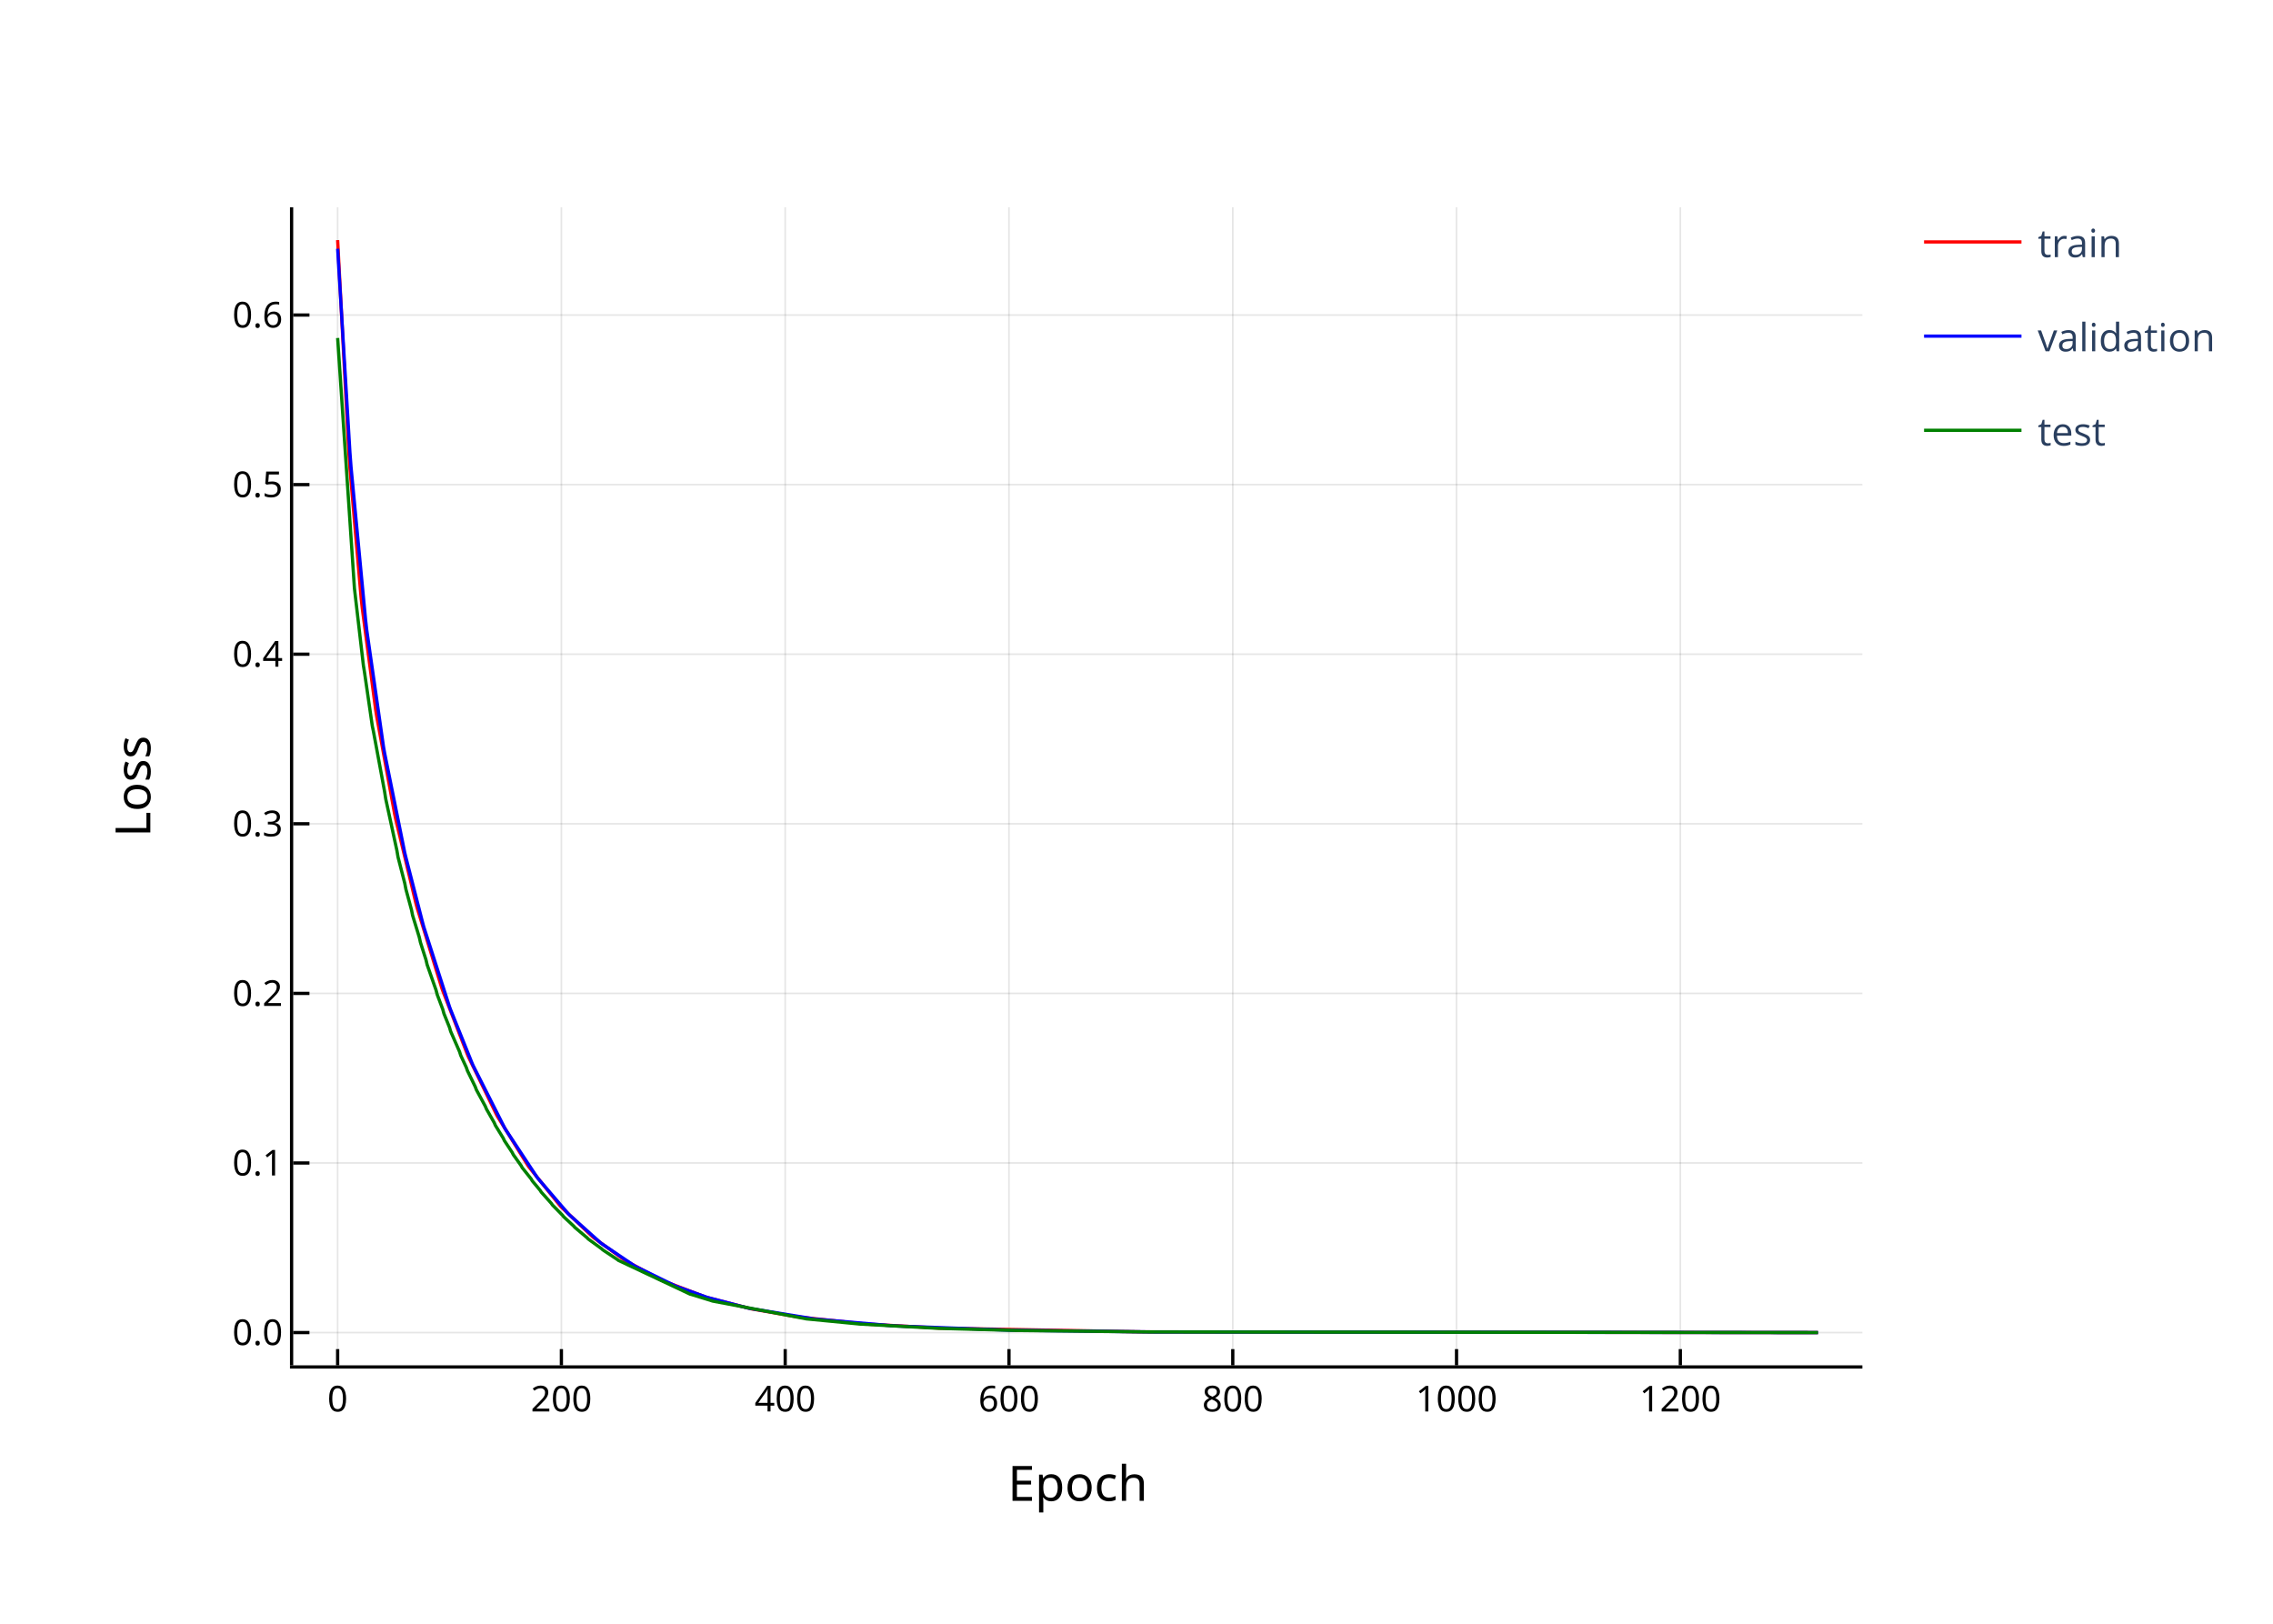
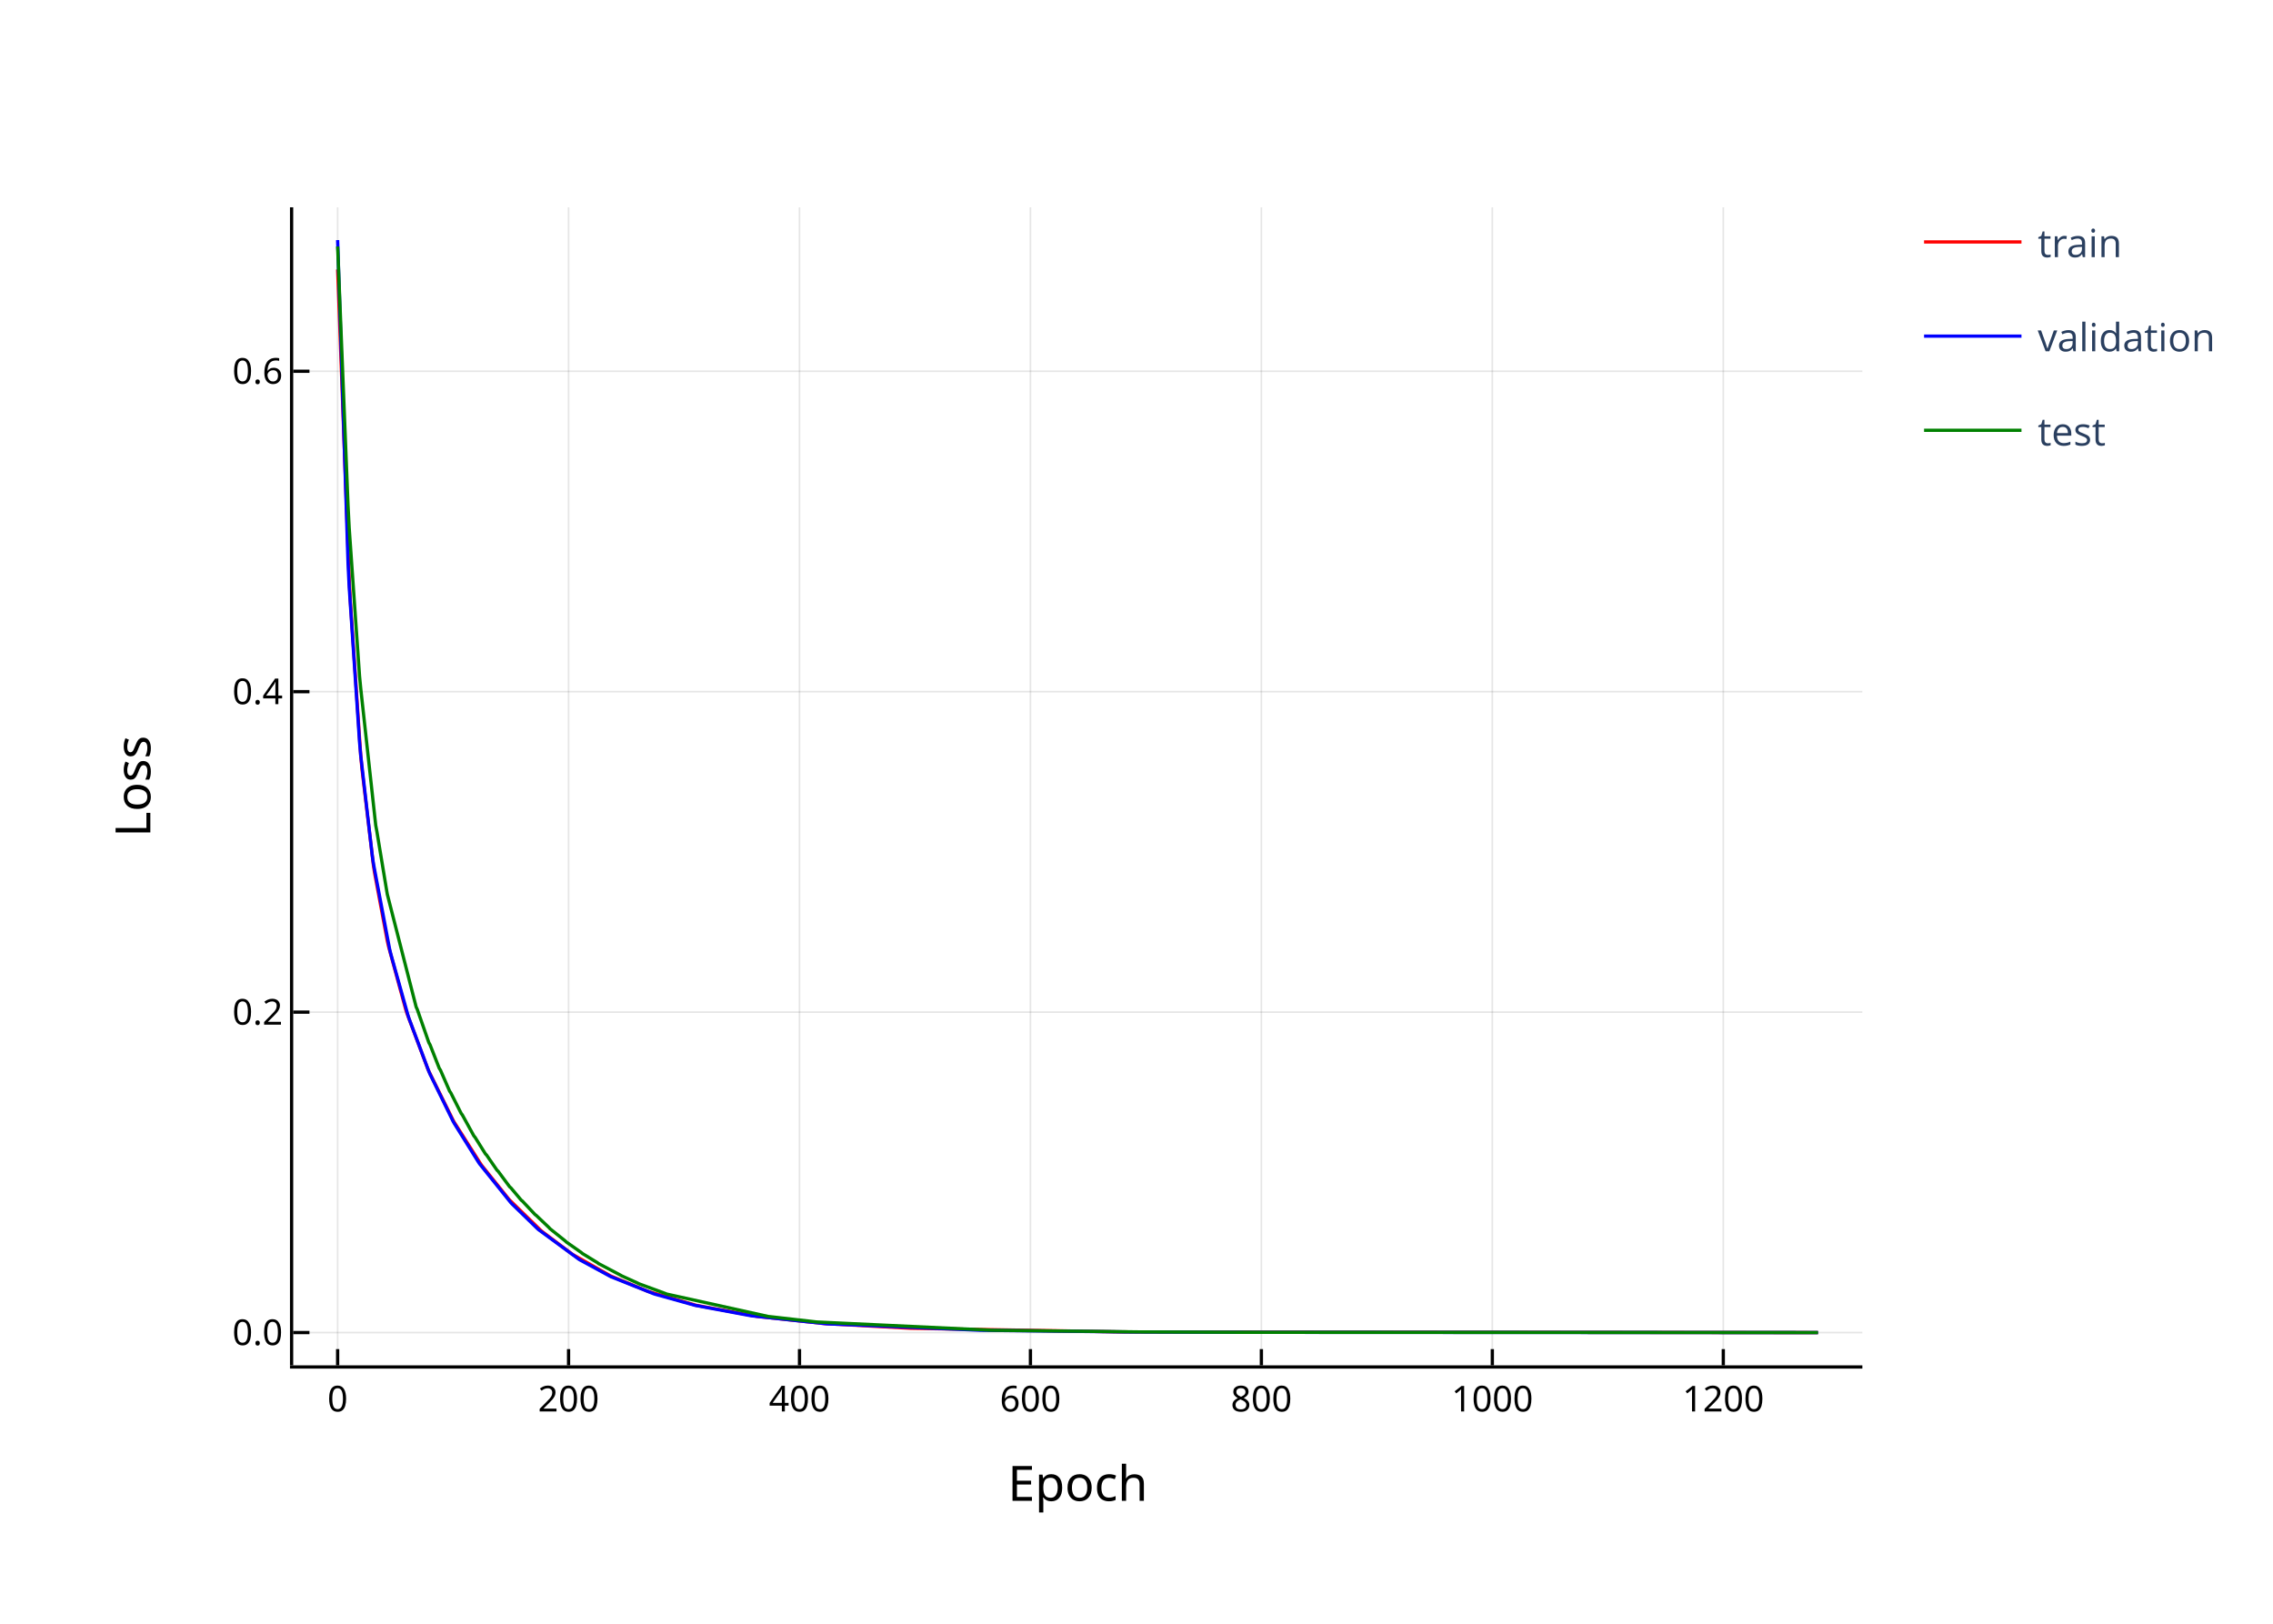
<svg xmlns="http://www.w3.org/2000/svg" class="main-svg" width="700" height="500" style="" viewBox="0 0 700 500">
  <rect x="0" y="0" width="700" height="500" style="fill: rgb(255, 255, 255); fill-opacity: 1;" />
-   <defs id="defs-c44c88">
+   <defs id="defs-c22829">
    <g class="clips">
-       <clipPath id="clipc44c88xyplot" class="plotclip">
+       <clipPath id="clipc22829xyplot" class="plotclip">
        <rect width="483.243" height="356.594" />
      </clipPath>
-       <clipPath class="axesclip" id="clipc44c88x">
+       <clipPath class="axesclip" id="clipc22829x">
        <rect x="90.299" y="0" width="483.243" height="500" />
      </clipPath>
-       <clipPath class="axesclip" id="clipc44c88y">
+       <clipPath class="axesclip" id="clipc22829y">
        <rect x="0" y="63.839" width="700" height="356.594" />
      </clipPath>
-       <clipPath class="axesclip" id="clipc44c88xy">
+       <clipPath class="axesclip" id="clipc22829xy">
        <rect x="90.299" y="63.839" width="483.243" height="356.594" />
      </clipPath>
    </g>
    <g class="gradients" />
  </defs>
  <g class="bglayer" />
  <g class="layer-below">
    <g class="imagelayer" />
    <g class="shapelayer" />
  </g>
  <g class="cartesianlayer">
    <g class="subplot xy">
      <g class="layer-subplot">
        <g class="shapelayer" />
        <g class="imagelayer" />
      </g>
      <g class="gridlayer">
        <g class="x">
          <path class="xgrid crisp" transform="translate(103.9792,0)" d="M0,63.839v356.594" style="stroke: rgb(0, 0, 0); stroke-opacity: 0.1; stroke-width: 0.5px;" />
-           <path class="xgrid crisp" transform="translate(172.8892,0)" d="M0,63.839v356.594" style="stroke: rgb(0, 0, 0); stroke-opacity: 0.1; stroke-width: 0.5px;" />
-           <path class="xgrid crisp" transform="translate(241.8092,0)" d="M0,63.839v356.594" style="stroke: rgb(0, 0, 0); stroke-opacity: 0.1; stroke-width: 0.5px;" />
-           <path class="xgrid crisp" transform="translate(310.7292,0)" d="M0,63.839v356.594" style="stroke: rgb(0, 0, 0); stroke-opacity: 0.1; stroke-width: 0.5px;" />
-           <path class="xgrid crisp" transform="translate(379.6492,0)" d="M0,63.839v356.594" style="stroke: rgb(0, 0, 0); stroke-opacity: 0.1; stroke-width: 0.5px;" />
-           <path class="xgrid crisp" transform="translate(448.5592,0)" d="M0,63.839v356.594" style="stroke: rgb(0, 0, 0); stroke-opacity: 0.1; stroke-width: 0.5px;" />
-           <path class="xgrid crisp" transform="translate(517.4792,0)" d="M0,63.839v356.594" style="stroke: rgb(0, 0, 0); stroke-opacity: 0.1; stroke-width: 0.5px;" />
+           <path class="xgrid crisp" transform="translate(175.0992,0)" d="M0,63.839v356.594" style="stroke: rgb(0, 0, 0); stroke-opacity: 0.1; stroke-width: 0.5px;" />
+           <path class="xgrid crisp" transform="translate(246.2192,0)" d="M0,63.839v356.594" style="stroke: rgb(0, 0, 0); stroke-opacity: 0.1; stroke-width: 0.5px;" />
+           <path class="xgrid crisp" transform="translate(317.3392,0)" d="M0,63.839v356.594" style="stroke: rgb(0, 0, 0); stroke-opacity: 0.1; stroke-width: 0.5px;" />
+           <path class="xgrid crisp" transform="translate(388.4592,0)" d="M0,63.839v356.594" style="stroke: rgb(0, 0, 0); stroke-opacity: 0.1; stroke-width: 0.5px;" />
+           <path class="xgrid crisp" transform="translate(459.5792,0)" d="M0,63.839v356.594" style="stroke: rgb(0, 0, 0); stroke-opacity: 0.1; stroke-width: 0.5px;" />
+           <path class="xgrid crisp" transform="translate(530.7092,0)" d="M0,63.839v356.594" style="stroke: rgb(0, 0, 0); stroke-opacity: 0.1; stroke-width: 0.5px;" />
        </g>
        <g class="y">
          <path class="ygrid crisp" transform="translate(0,410.3386)" d="M90.299,0h483.243" style="stroke: rgb(0, 0, 0); stroke-opacity: 0.1; stroke-width: 0.5px;" />
-           <path class="ygrid crisp" transform="translate(0,358.1186)" d="M90.299,0h483.243" style="stroke: rgb(0, 0, 0); stroke-opacity: 0.1; stroke-width: 0.5px;" />
-           <path class="ygrid crisp" transform="translate(0,305.8986)" d="M90.299,0h483.243" style="stroke: rgb(0, 0, 0); stroke-opacity: 0.1; stroke-width: 0.5px;" />
-           <path class="ygrid crisp" transform="translate(0,253.6686)" d="M90.299,0h483.243" style="stroke: rgb(0, 0, 0); stroke-opacity: 0.1; stroke-width: 0.5px;" />
-           <path class="ygrid crisp" transform="translate(0,201.4486)" d="M90.299,0h483.243" style="stroke: rgb(0, 0, 0); stroke-opacity: 0.1; stroke-width: 0.5px;" />
-           <path class="ygrid crisp" transform="translate(0,149.2286)" d="M90.299,0h483.243" style="stroke: rgb(0, 0, 0); stroke-opacity: 0.1; stroke-width: 0.5px;" />
-           <path class="ygrid crisp" transform="translate(0,97.00858)" d="M90.299,0h483.243" style="stroke: rgb(0, 0, 0); stroke-opacity: 0.1; stroke-width: 0.5px;" />
+           <path class="ygrid crisp" transform="translate(0,311.6686)" d="M90.299,0h483.243" style="stroke: rgb(0, 0, 0); stroke-opacity: 0.1; stroke-width: 0.5px;" />
+           <path class="ygrid crisp" transform="translate(0,212.9886)" d="M90.299,0h483.243" style="stroke: rgb(0, 0, 0); stroke-opacity: 0.1; stroke-width: 0.5px;" />
+           <path class="ygrid crisp" transform="translate(0,114.3186)" d="M90.299,0h483.243" style="stroke: rgb(0, 0, 0); stroke-opacity: 0.1; stroke-width: 0.5px;" />
        </g>
      </g>
      <g class="zerolinelayer" />
      <path class="xlines-below" />
      <path class="ylines-below" />
      <g class="overlines-below" />
      <g class="xaxislayer-below" />
      <g class="yaxislayer-below" />
      <g class="overaxes-below" />
-       <g class="plot" transform="translate(90.29921,63.83858)" clip-path="url('#clipc44c88xyplot')">
+       <g class="plot" transform="translate(90.29921,63.83858)" clip-path="url('#clipc22829xyplot')">
        <g class="scatterlayer mlayer">
-           <g class="trace scatter traceaefe06" style="stroke-miterlimit: 2; opacity: 1;">
+           <g class="trace scatter trace201345" style="stroke-miterlimit: 2; opacity: 1;">
            <g class="fills" />
            <g class="errorbars" />
            <g class="lines">
-               <path class="js-line" d="M13.68,10.09L17.12,75.42L17.47,80.48L20.91,120.25L21.26,123.41L25.39,154.72L25.74,156.91L31.25,186.9L31.6,188.53L37.8,214.36L38.14,215.62L45.72,240.29L46.07,241.29L53.65,260.86L53.99,261.66L62.61,279.4L62.95,280.03L72.26,295.03L72.6,295.52L82.25,307.52L82.59,307.89L92.24,317.05L92.59,317.34L101.89,324.09L102.24,324.31L113.26,330.29L113.61,330.45L127.05,335.58L127.39,335.68L140.83,339.15L141.17,339.22L154.96,341.61L155.3,341.66L175.63,343.81L175.98,343.84L199.06,345.14L199.41,345.15L261.44,346.28L261.78,346.28L469.57,346.5" style="vector-effect: non-scaling-stroke; fill: none; stroke: rgb(255, 0, 0); stroke-opacity: 1; stroke-width: 1px; opacity: 1;" />
+               <path class="js-line" d="M13.68,19.12L17.23,114.22L17.59,121.26L20.79,168.78L21.14,172.67L24.7,202.64L25.06,204.97L28.97,225.88L29.32,227.45L34.66,247.06L35.01,248.16L41.41,265.2L41.77,266.02L49.24,281.11L49.59,281.74L57.77,294.62L58.13,295.12L66.31,305.3L66.66,305.7L76.26,315.05L76.62,315.36L85.87,322.31L86.22,322.54L97.6,328.98L97.96,329.15L108.98,333.71L109.34,333.84L123.92,338.06L124.27,338.14L142.76,341.51L143.12,341.56L163.39,343.7L163.74,343.73L190.06,345.18L190.41,345.19L255.13,346.29L255.49,346.29L469.57,346.5" style="vector-effect: non-scaling-stroke; fill: none; stroke: rgb(255, 0, 0); stroke-opacity: 1; stroke-width: 1px; opacity: 1;" />
            </g>
            <g class="points" />
            <g class="text" />
          </g>
-           <g class="trace scatter tracee54381" style="stroke-miterlimit: 2; opacity: 1;">
+           <g class="trace scatter trace4e5c65" style="stroke-miterlimit: 2; opacity: 1;">
            <g class="fills" />
            <g class="errorbars" />
            <g class="lines">
-               <path class="js-line" d="M13.68,12.75L17.47,75.53L17.81,80L22.29,127.05L22.64,130.13L27.8,166.07L28.15,168.04L34.35,198.74L34.7,200.17L39.87,220.32L40.21,221.57L48.14,246.2L48.48,247.11L55.03,263.41L55.37,264.21L65.02,283.3L65.36,283.91L75.01,298.55L75.36,299.02L84.66,309.86L85.01,310.22L94.65,318.85L95,319.12L104.99,325.87L105.34,326.08L117.74,332.17L118.09,332.3L127.39,335.63L127.74,335.73L140.14,338.97L140.48,339.04L160.47,342.31L160.82,342.35L184.94,344.44L185.28,344.46L221.46,345.79L221.81,345.79L264.54,346.3L264.88,346.3L469.57,346.5" style="vector-effect: non-scaling-stroke; fill: none; stroke: rgb(0, 0, 255); stroke-opacity: 1; stroke-width: 1px; opacity: 1;" />
+               <path class="js-line" d="M13.68,10.09L16.88,109.49L17.23,116.79L20.43,164.75L20.79,168.79L24.34,199.6L24.7,202.06L29.68,228.36L30.03,229.84L35.37,248.89L35.72,249.95L41.77,266.08L42.13,266.93L49.24,281.47L49.59,282.09L57.06,294.05L57.42,294.58L67.02,306.51L67.37,306.88L75.2,314.49L75.55,314.81L88,323.95L88.35,324.16L97.6,329.18L97.96,329.36L111.11,334.59L111.47,334.7L123.56,338.07L123.92,338.16L140.98,341.32L141.34,341.37L164.1,343.79L164.45,343.82L211.39,345.78L211.75,345.79L256.91,346.3L257.27,346.3L287.49,346.42L287.85,346.42L469.57,346.5" style="vector-effect: non-scaling-stroke; fill: none; stroke: rgb(0, 0, 255); stroke-opacity: 1; stroke-width: 1px; opacity: 1;" />
            </g>
            <g class="points" />
            <g class="text" />
          </g>
-           <g class="trace scatter traceed02f6" style="stroke-miterlimit: 2; opacity: 1;">
+           <g class="trace scatter trace8545dc" style="stroke-miterlimit: 2; opacity: 1;">
            <g class="fills" />
            <g class="errorbars" />
            <g class="lines">
-               <path class="js-line" d="M13.68,40.24L18.85,117.28L19.19,120.24L21.6,140.97L21.95,143.14L24.36,159.74L24.7,161.35L28.15,179.96L28.49,182.17L31.94,198.1L32.28,200.1L34.35,208.14L34.7,209.97L36.42,216.33L36.76,218.02L38.83,224.8L39.18,226.36L40.9,231.76L41.24,233.22L44,241.09L44.34,242.41L46.07,247.01L46.41,248.26L48.14,252.57L48.48,253.74L51.24,260.05L51.58,261.13L53.3,264.85L53.65,265.86L56.06,270.81L56.41,271.75L59.16,276.82L59.51,277.67L61.92,281.91L62.26,282.71L64.68,286.64L65.02,287.38L67.43,291.03L67.78,291.72L70.19,295.11L70.53,295.74L73.29,299.21L73.63,299.8L76.05,302.71L76.39,303.25L79.49,306.72L79.84,307.22L82.94,310.38L83.28,310.83L86.38,313.71L86.73,314.12L90.52,317.32L90.86,317.69L95,320.71L95.34,321.04L99.82,324.01L100.17,324.29L122.22,334.67L122.57,334.75L128.77,336.67L129.11,336.79L158.06,342.29L158.4,342.32L174.6,343.89L174.94,343.91L198.72,345.2L199.06,345.21L223.53,345.87L223.88,345.87L264.19,346.31L264.54,346.31L469.57,346.5" style="vector-effect: non-scaling-stroke; fill: none; stroke: rgb(0, 128, 0); stroke-opacity: 1; stroke-width: 1px; opacity: 1;" />
+               <path class="js-line" d="M13.68,12.06L16.88,91.74L17.23,98.58L20.43,144.38L20.79,148.12L25.41,190.29L25.77,192.22L28.61,209.36L28.97,211.51L37.86,246.24L38.21,247L41.77,257.22L42.13,257.85L44.97,265.1L45.33,265.66L48.17,272.16L48.53,272.68L51.73,279.02L52.08,279.47L55.64,285.94L55.99,286.35L59.19,291.47L59.55,291.84L62.75,296.49L63.11,296.83L66.66,301.62L67.02,301.92L70.22,305.73L70.57,306L74.49,310.17L74.84,310.42L78.75,314.15L79.11,314.55L83.73,318.25L84.09,318.6L88.71,321.85L89.07,322.16L93.69,324.99L94.04,325.26L100.8,328.82L101.16,329.04L106.13,331.29L106.49,331.48L114.67,334.49L115.02,334.64L146.32,341.55L146.67,341.58L160.9,343.2L161.25,343.24L215.31,345.79L215.66,345.79L260.82,346.3L261.18,346.3L292.47,346.42L292.83,346.42L469.57,346.5" style="vector-effect: non-scaling-stroke; fill: none; stroke: rgb(0, 128, 0); stroke-opacity: 1; stroke-width: 1px; opacity: 1;" />
            </g>
            <g class="points" />
            <g class="text" />
          </g>
        </g>
      </g>
      <g class="overplot" />
      <path class="xlines-above crisp" d="M89.299,420.932H573.542" style="fill: none; stroke-width: 1px; stroke: rgb(0, 0, 0); stroke-opacity: 1;" />
      <path class="ylines-above crisp" d="M89.799,63.839V420.432" style="fill: none; stroke-width: 1px; stroke: rgb(0, 0, 0); stroke-opacity: 1;" />
      <g class="overlines-above" />
      <g class="xaxislayer-above">
        <path class="xtick ticks crisp" d="M0,420.432v-5" transform="translate(103.9792,0)" style="stroke: rgb(0, 0, 0); stroke-opacity: 1; stroke-width: 1px;" />
-         <path class="xtick ticks crisp" d="M0,420.432v-5" transform="translate(172.8892,0)" style="stroke: rgb(0, 0, 0); stroke-opacity: 1; stroke-width: 1px;" />
-         <path class="xtick ticks crisp" d="M0,420.432v-5" transform="translate(241.8092,0)" style="stroke: rgb(0, 0, 0); stroke-opacity: 1; stroke-width: 1px;" />
-         <path class="xtick ticks crisp" d="M0,420.432v-5" transform="translate(310.7292,0)" style="stroke: rgb(0, 0, 0); stroke-opacity: 1; stroke-width: 1px;" />
-         <path class="xtick ticks crisp" d="M0,420.432v-5" transform="translate(379.6492,0)" style="stroke: rgb(0, 0, 0); stroke-opacity: 1; stroke-width: 1px;" />
-         <path class="xtick ticks crisp" d="M0,420.432v-5" transform="translate(448.5592,0)" style="stroke: rgb(0, 0, 0); stroke-opacity: 1; stroke-width: 1px;" />
-         <path class="xtick ticks crisp" d="M0,420.432v-5" transform="translate(517.4792,0)" style="stroke: rgb(0, 0, 0); stroke-opacity: 1; stroke-width: 1px;" />
+         <path class="xtick ticks crisp" d="M0,420.432v-5" transform="translate(175.0992,0)" style="stroke: rgb(0, 0, 0); stroke-opacity: 1; stroke-width: 1px;" />
+         <path class="xtick ticks crisp" d="M0,420.432v-5" transform="translate(246.2192,0)" style="stroke: rgb(0, 0, 0); stroke-opacity: 1; stroke-width: 1px;" />
+         <path class="xtick ticks crisp" d="M0,420.432v-5" transform="translate(317.3392,0)" style="stroke: rgb(0, 0, 0); stroke-opacity: 1; stroke-width: 1px;" />
+         <path class="xtick ticks crisp" d="M0,420.432v-5" transform="translate(388.4592,0)" style="stroke: rgb(0, 0, 0); stroke-opacity: 1; stroke-width: 1px;" />
+         <path class="xtick ticks crisp" d="M0,420.432v-5" transform="translate(459.5792,0)" style="stroke: rgb(0, 0, 0); stroke-opacity: 1; stroke-width: 1px;" />
+         <path class="xtick ticks crisp" d="M0,420.432v-5" transform="translate(530.7092,0)" style="stroke: rgb(0, 0, 0); stroke-opacity: 1; stroke-width: 1px;" />
        <g class="xtick">
          <text text-anchor="middle" x="0" y="434.632" transform="translate(103.9792,0)" style="font-family: sans-serif; font-size: 11px; fill: rgb(0, 0, 0); fill-opacity: 1; white-space: pre;">0</text>
        </g>
        <g class="xtick">
-           <text text-anchor="middle" x="0" y="434.632" transform="translate(172.8892,0)" style="font-family: sans-serif; font-size: 11px; fill: rgb(0, 0, 0); fill-opacity: 1; white-space: pre;">200</text>
-         </g>
-         <g class="xtick">
-           <text text-anchor="middle" x="0" y="434.632" transform="translate(241.8092,0)" style="font-family: sans-serif; font-size: 11px; fill: rgb(0, 0, 0); fill-opacity: 1; white-space: pre;">400</text>
-         </g>
-         <g class="xtick">
-           <text text-anchor="middle" x="0" y="434.632" transform="translate(310.7292,0)" style="font-family: sans-serif; font-size: 11px; fill: rgb(0, 0, 0); fill-opacity: 1; white-space: pre;">600</text>
-         </g>
-         <g class="xtick">
-           <text text-anchor="middle" x="0" y="434.632" transform="translate(379.6492,0)" style="font-family: sans-serif; font-size: 11px; fill: rgb(0, 0, 0); fill-opacity: 1; white-space: pre;">800</text>
-         </g>
-         <g class="xtick">
-           <text text-anchor="middle" x="0" y="434.632" transform="translate(448.5592,0)" style="font-family: sans-serif; font-size: 11px; fill: rgb(0, 0, 0); fill-opacity: 1; white-space: pre;">1000</text>
-         </g>
-         <g class="xtick">
-           <text text-anchor="middle" x="0" y="434.632" transform="translate(517.4792,0)" style="font-family: sans-serif; font-size: 11px; fill: rgb(0, 0, 0); fill-opacity: 1; white-space: pre;">1200</text>
+           <text text-anchor="middle" x="0" y="434.632" transform="translate(175.0992,0)" style="font-family: sans-serif; font-size: 11px; fill: rgb(0, 0, 0); fill-opacity: 1; white-space: pre;">200</text>
+         </g>
+         <g class="xtick">
+           <text text-anchor="middle" x="0" y="434.632" transform="translate(246.2192,0)" style="font-family: sans-serif; font-size: 11px; fill: rgb(0, 0, 0); fill-opacity: 1; white-space: pre;">400</text>
+         </g>
+         <g class="xtick">
+           <text text-anchor="middle" x="0" y="434.632" transform="translate(317.3392,0)" style="font-family: sans-serif; font-size: 11px; fill: rgb(0, 0, 0); fill-opacity: 1; white-space: pre;">600</text>
+         </g>
+         <g class="xtick">
+           <text text-anchor="middle" x="0" y="434.632" transform="translate(388.4592,0)" style="font-family: sans-serif; font-size: 11px; fill: rgb(0, 0, 0); fill-opacity: 1; white-space: pre;">800</text>
+         </g>
+         <g class="xtick">
+           <text text-anchor="middle" x="0" y="434.632" transform="translate(459.5792,0)" style="font-family: sans-serif; font-size: 11px; fill: rgb(0, 0, 0); fill-opacity: 1; white-space: pre;">1000</text>
+         </g>
+         <g class="xtick">
+           <text text-anchor="middle" x="0" y="434.632" transform="translate(530.7092,0)" style="font-family: sans-serif; font-size: 11px; fill: rgb(0, 0, 0); fill-opacity: 1; white-space: pre;">1200</text>
        </g>
      </g>
      <g class="yaxislayer-above">
        <path class="ytick ticks crisp" d="M90.299,0h5" transform="translate(0,410.3386)" style="stroke: rgb(0, 0, 0); stroke-opacity: 1; stroke-width: 1px;" />
-         <path class="ytick ticks crisp" d="M90.299,0h5" transform="translate(0,358.1186)" style="stroke: rgb(0, 0, 0); stroke-opacity: 1; stroke-width: 1px;" />
-         <path class="ytick ticks crisp" d="M90.299,0h5" transform="translate(0,305.8986)" style="stroke: rgb(0, 0, 0); stroke-opacity: 1; stroke-width: 1px;" />
-         <path class="ytick ticks crisp" d="M90.299,0h5" transform="translate(0,253.6686)" style="stroke: rgb(0, 0, 0); stroke-opacity: 1; stroke-width: 1px;" />
-         <path class="ytick ticks crisp" d="M90.299,0h5" transform="translate(0,201.4486)" style="stroke: rgb(0, 0, 0); stroke-opacity: 1; stroke-width: 1px;" />
-         <path class="ytick ticks crisp" d="M90.299,0h5" transform="translate(0,149.2286)" style="stroke: rgb(0, 0, 0); stroke-opacity: 1; stroke-width: 1px;" />
-         <path class="ytick ticks crisp" d="M90.299,0h5" transform="translate(0,97.00858)" style="stroke: rgb(0, 0, 0); stroke-opacity: 1; stroke-width: 1px;" />
+         <path class="ytick ticks crisp" d="M90.299,0h5" transform="translate(0,311.6686)" style="stroke: rgb(0, 0, 0); stroke-opacity: 1; stroke-width: 1px;" />
+         <path class="ytick ticks crisp" d="M90.299,0h5" transform="translate(0,212.9886)" style="stroke: rgb(0, 0, 0); stroke-opacity: 1; stroke-width: 1px;" />
+         <path class="ytick ticks crisp" d="M90.299,0h5" transform="translate(0,114.3186)" style="stroke: rgb(0, 0, 0); stroke-opacity: 1; stroke-width: 1px;" />
        <g class="ytick">
          <text text-anchor="end" x="87.099" y="3.85" transform="translate(0,410.3386)" style="font-family: sans-serif; font-size: 11px; fill: rgb(0, 0, 0); fill-opacity: 1; white-space: pre;">0.0</text>
        </g>
        <g class="ytick">
-           <text text-anchor="end" x="87.099" y="3.85" transform="translate(0,358.1186)" style="font-family: sans-serif; font-size: 11px; fill: rgb(0, 0, 0); fill-opacity: 1; white-space: pre;">0.1</text>
-         </g>
-         <g class="ytick">
-           <text text-anchor="end" x="87.099" y="3.85" transform="translate(0,305.8986)" style="font-family: sans-serif; font-size: 11px; fill: rgb(0, 0, 0); fill-opacity: 1; white-space: pre;">0.2</text>
-         </g>
-         <g class="ytick">
-           <text text-anchor="end" x="87.099" y="3.85" transform="translate(0,253.6686)" style="font-family: sans-serif; font-size: 11px; fill: rgb(0, 0, 0); fill-opacity: 1; white-space: pre;">0.3</text>
-         </g>
-         <g class="ytick">
-           <text text-anchor="end" x="87.099" y="3.85" transform="translate(0,201.4486)" style="font-family: sans-serif; font-size: 11px; fill: rgb(0, 0, 0); fill-opacity: 1; white-space: pre;">0.4</text>
-         </g>
-         <g class="ytick">
-           <text text-anchor="end" x="87.099" y="3.85" transform="translate(0,149.2286)" style="font-family: sans-serif; font-size: 11px; fill: rgb(0, 0, 0); fill-opacity: 1; white-space: pre;">0.5</text>
-         </g>
-         <g class="ytick">
-           <text text-anchor="end" x="87.099" y="3.85" transform="translate(0,97.00858)" style="font-family: sans-serif; font-size: 11px; fill: rgb(0, 0, 0); fill-opacity: 1; white-space: pre;">0.6</text>
+           <text text-anchor="end" x="87.099" y="3.85" transform="translate(0,311.6686)" style="font-family: sans-serif; font-size: 11px; fill: rgb(0, 0, 0); fill-opacity: 1; white-space: pre;">0.2</text>
+         </g>
+         <g class="ytick">
+           <text text-anchor="end" x="87.099" y="3.85" transform="translate(0,212.9886)" style="font-family: sans-serif; font-size: 11px; fill: rgb(0, 0, 0); fill-opacity: 1; white-space: pre;">0.4</text>
+         </g>
+         <g class="ytick">
+           <text text-anchor="end" x="87.099" y="3.85" transform="translate(0,114.3186)" style="font-family: sans-serif; font-size: 11px; fill: rgb(0, 0, 0); fill-opacity: 1; white-space: pre;">0.6</text>
        </g>
      </g>
      <g class="overaxes-above" />
    </g>
  </g>
  <g class="polarlayer" />
  <g class="ternarylayer" />
  <g class="geolayer" />
  <g class="funnelarealayer" />
  <g class="pielayer" />
  <g class="treemaplayer" />
  <g class="sunburstlayer" />
  <g class="glimages" />
-   <defs id="topdefs-c44c88">
+   <defs id="topdefs-c22829">
    <g class="clips" />
-     <clipPath id="legendc44c88">
+     <clipPath id="legendc22829">
      <rect width="100" height="87" x="0" y="0" />
    </clipPath>
  </defs>
  <g class="layer-above">
    <g class="imagelayer" />
    <g class="shapelayer" />
  </g>
  <g class="infolayer">
    <g class="legend" pointer-events="all" transform="translate(587.54,60)">
      <rect class="bg" shape-rendering="crispEdges" width="100" height="87" x="0" y="0" style="stroke: rgb(68, 68, 68); stroke-opacity: 1; fill: rgb(255, 255, 255); fill-opacity: 1; stroke-width: 0px;" />
-       <g class="scrollbox" transform="" clip-path="url('#legendc44c88')">
+       <g class="scrollbox" transform="" clip-path="url('#legendc22829')">
        <g class="groups" transform="">
          <g class="traces" transform="translate(0,14.5)" style="opacity: 1;">
            <text class="legendtext" text-anchor="start" x="40" y="4.68" style="font-family: 'Open Sans', verdana, arial, sans-serif; font-size: 12px; fill: rgb(42, 63, 95); fill-opacity: 1; white-space: pre;">train</text>
            <g class="layers" style="opacity: 1;">
              <g class="legendfill" />
              <g class="legendlines">
                <path class="js-line" d="M5,0h30" style="fill: none; stroke: rgb(255, 0, 0); stroke-opacity: 1; stroke-width: 1px;" />
              </g>
              <g class="legendsymbols">
                <g class="legendpoints" />
              </g>
            </g>
            <rect class="legendtoggle" x="0" y="-9.5" width="94.672" height="19" style="fill: rgb(0, 0, 0); fill-opacity: 0;" />
          </g>
        </g>
        <g class="groups" transform="translate(0,10)">
          <g class="traces" transform="translate(0,33.5)" style="opacity: 1;">
            <text class="legendtext" text-anchor="start" x="40" y="4.68" style="font-family: 'Open Sans', verdana, arial, sans-serif; font-size: 12px; fill: rgb(42, 63, 95); fill-opacity: 1; white-space: pre;">validation</text>
            <g class="layers" style="opacity: 1;">
              <g class="legendfill" />
              <g class="legendlines">
                <path class="js-line" d="M5,0h30" style="fill: none; stroke: rgb(0, 0, 255); stroke-opacity: 1; stroke-width: 1px;" />
              </g>
              <g class="legendsymbols">
                <g class="legendpoints" />
              </g>
            </g>
            <rect class="legendtoggle" x="0" y="-9.5" width="94.672" height="19" style="fill: rgb(0, 0, 0); fill-opacity: 0;" />
          </g>
        </g>
        <g class="groups" transform="translate(0,20)">
          <g class="traces" transform="translate(0,52.5)" style="opacity: 1;">
            <text class="legendtext" text-anchor="start" x="40" y="4.68" style="font-family: 'Open Sans', verdana, arial, sans-serif; font-size: 12px; fill: rgb(42, 63, 95); fill-opacity: 1; white-space: pre;">test</text>
            <g class="layers" style="opacity: 1;">
              <g class="legendfill" />
              <g class="legendlines">
                <path class="js-line" d="M5,0h30" style="fill: none; stroke: rgb(0, 128, 0); stroke-opacity: 1; stroke-width: 1px;" />
              </g>
              <g class="legendsymbols">
                <g class="legendpoints" />
              </g>
            </g>
            <rect class="legendtoggle" x="0" y="-9.5" width="94.672" height="19" style="fill: rgb(0, 0, 0); fill-opacity: 0;" />
          </g>
        </g>
      </g>
      <rect class="scrollbar" rx="20" ry="3" width="0" height="0" x="0" y="0" style="fill: rgb(128, 139, 164); fill-opacity: 1;" />
    </g>
    <g class="g-gtitle" />
    <g class="g-xtitle">
      <text class="xtitle" x="331.921" y="462.141" text-anchor="middle" style="font-family: sans-serif; font-size: 15px; fill: rgb(0, 0, 0); opacity: 1; font-weight: normal; white-space: pre;">Epoch</text>
    </g>
    <g class="g-ytitle">
      <text class="ytitle" transform="rotate(-90,46.29688,242.1354)" x="46.297" y="242.135" text-anchor="middle" style="font-family: sans-serif; font-size: 15px; fill: rgb(0, 0, 0); opacity: 1; font-weight: normal; white-space: pre;">Loss</text>
    </g>
  </g>
</svg>
